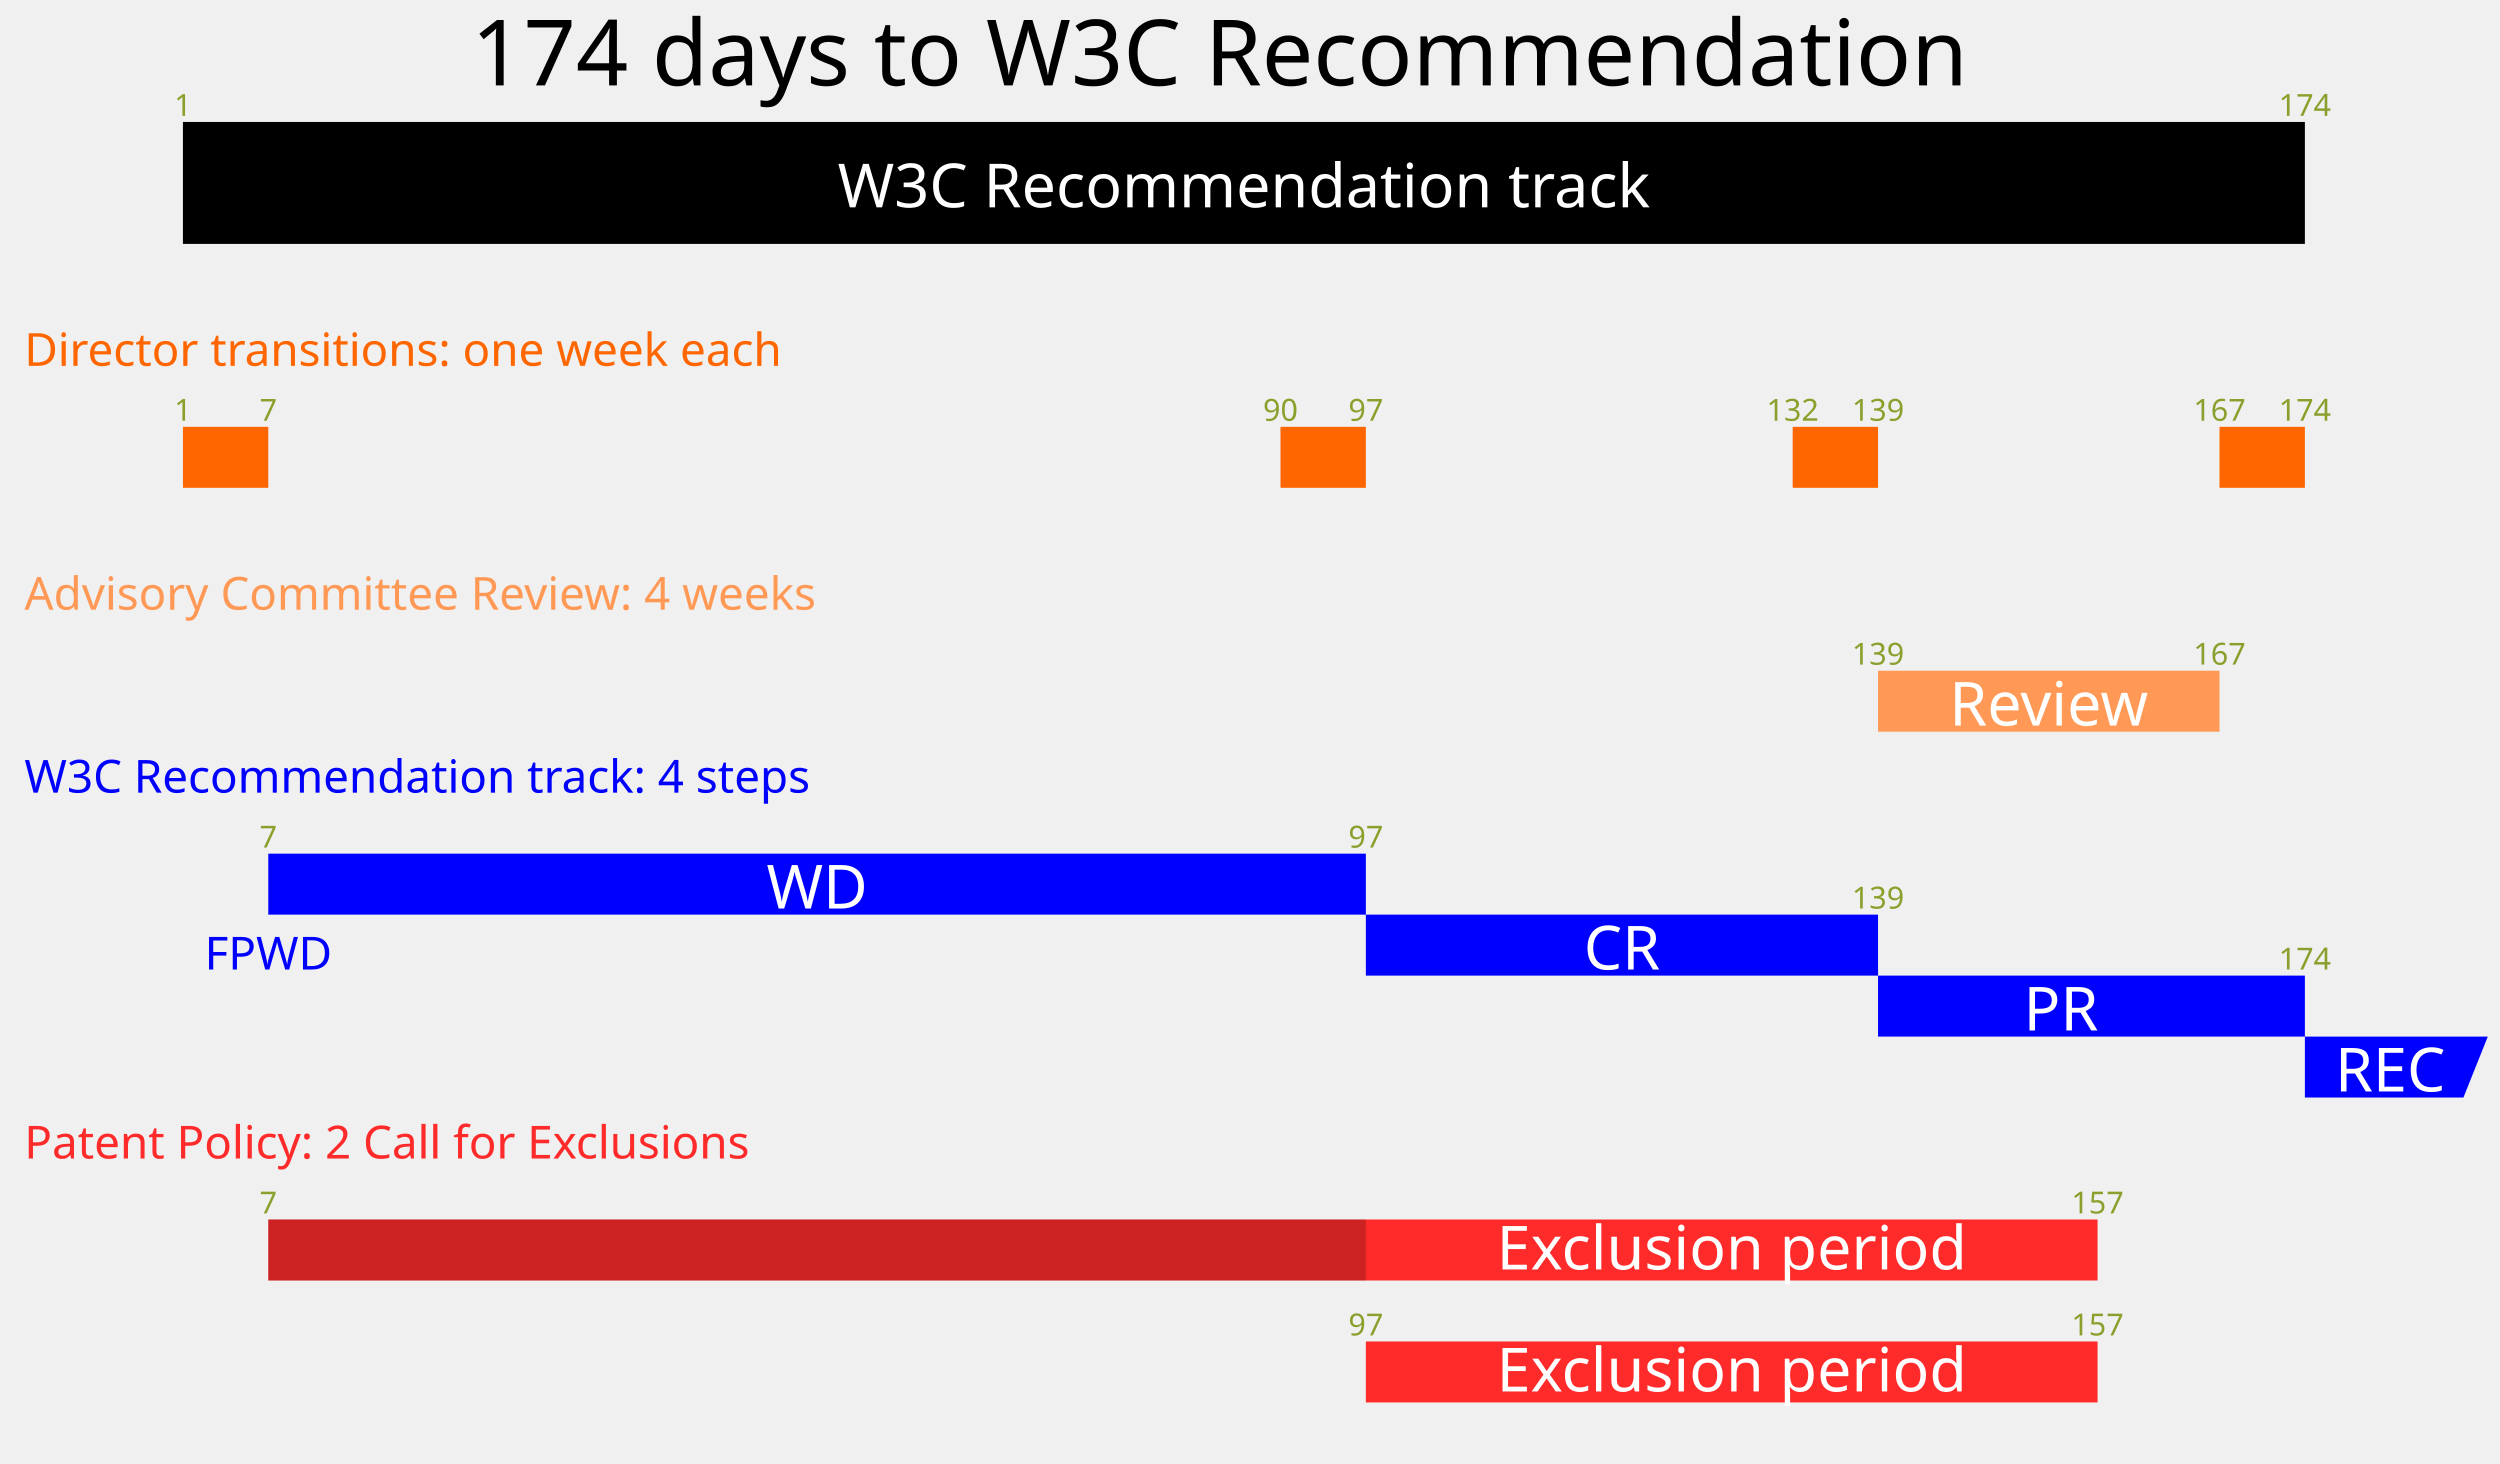
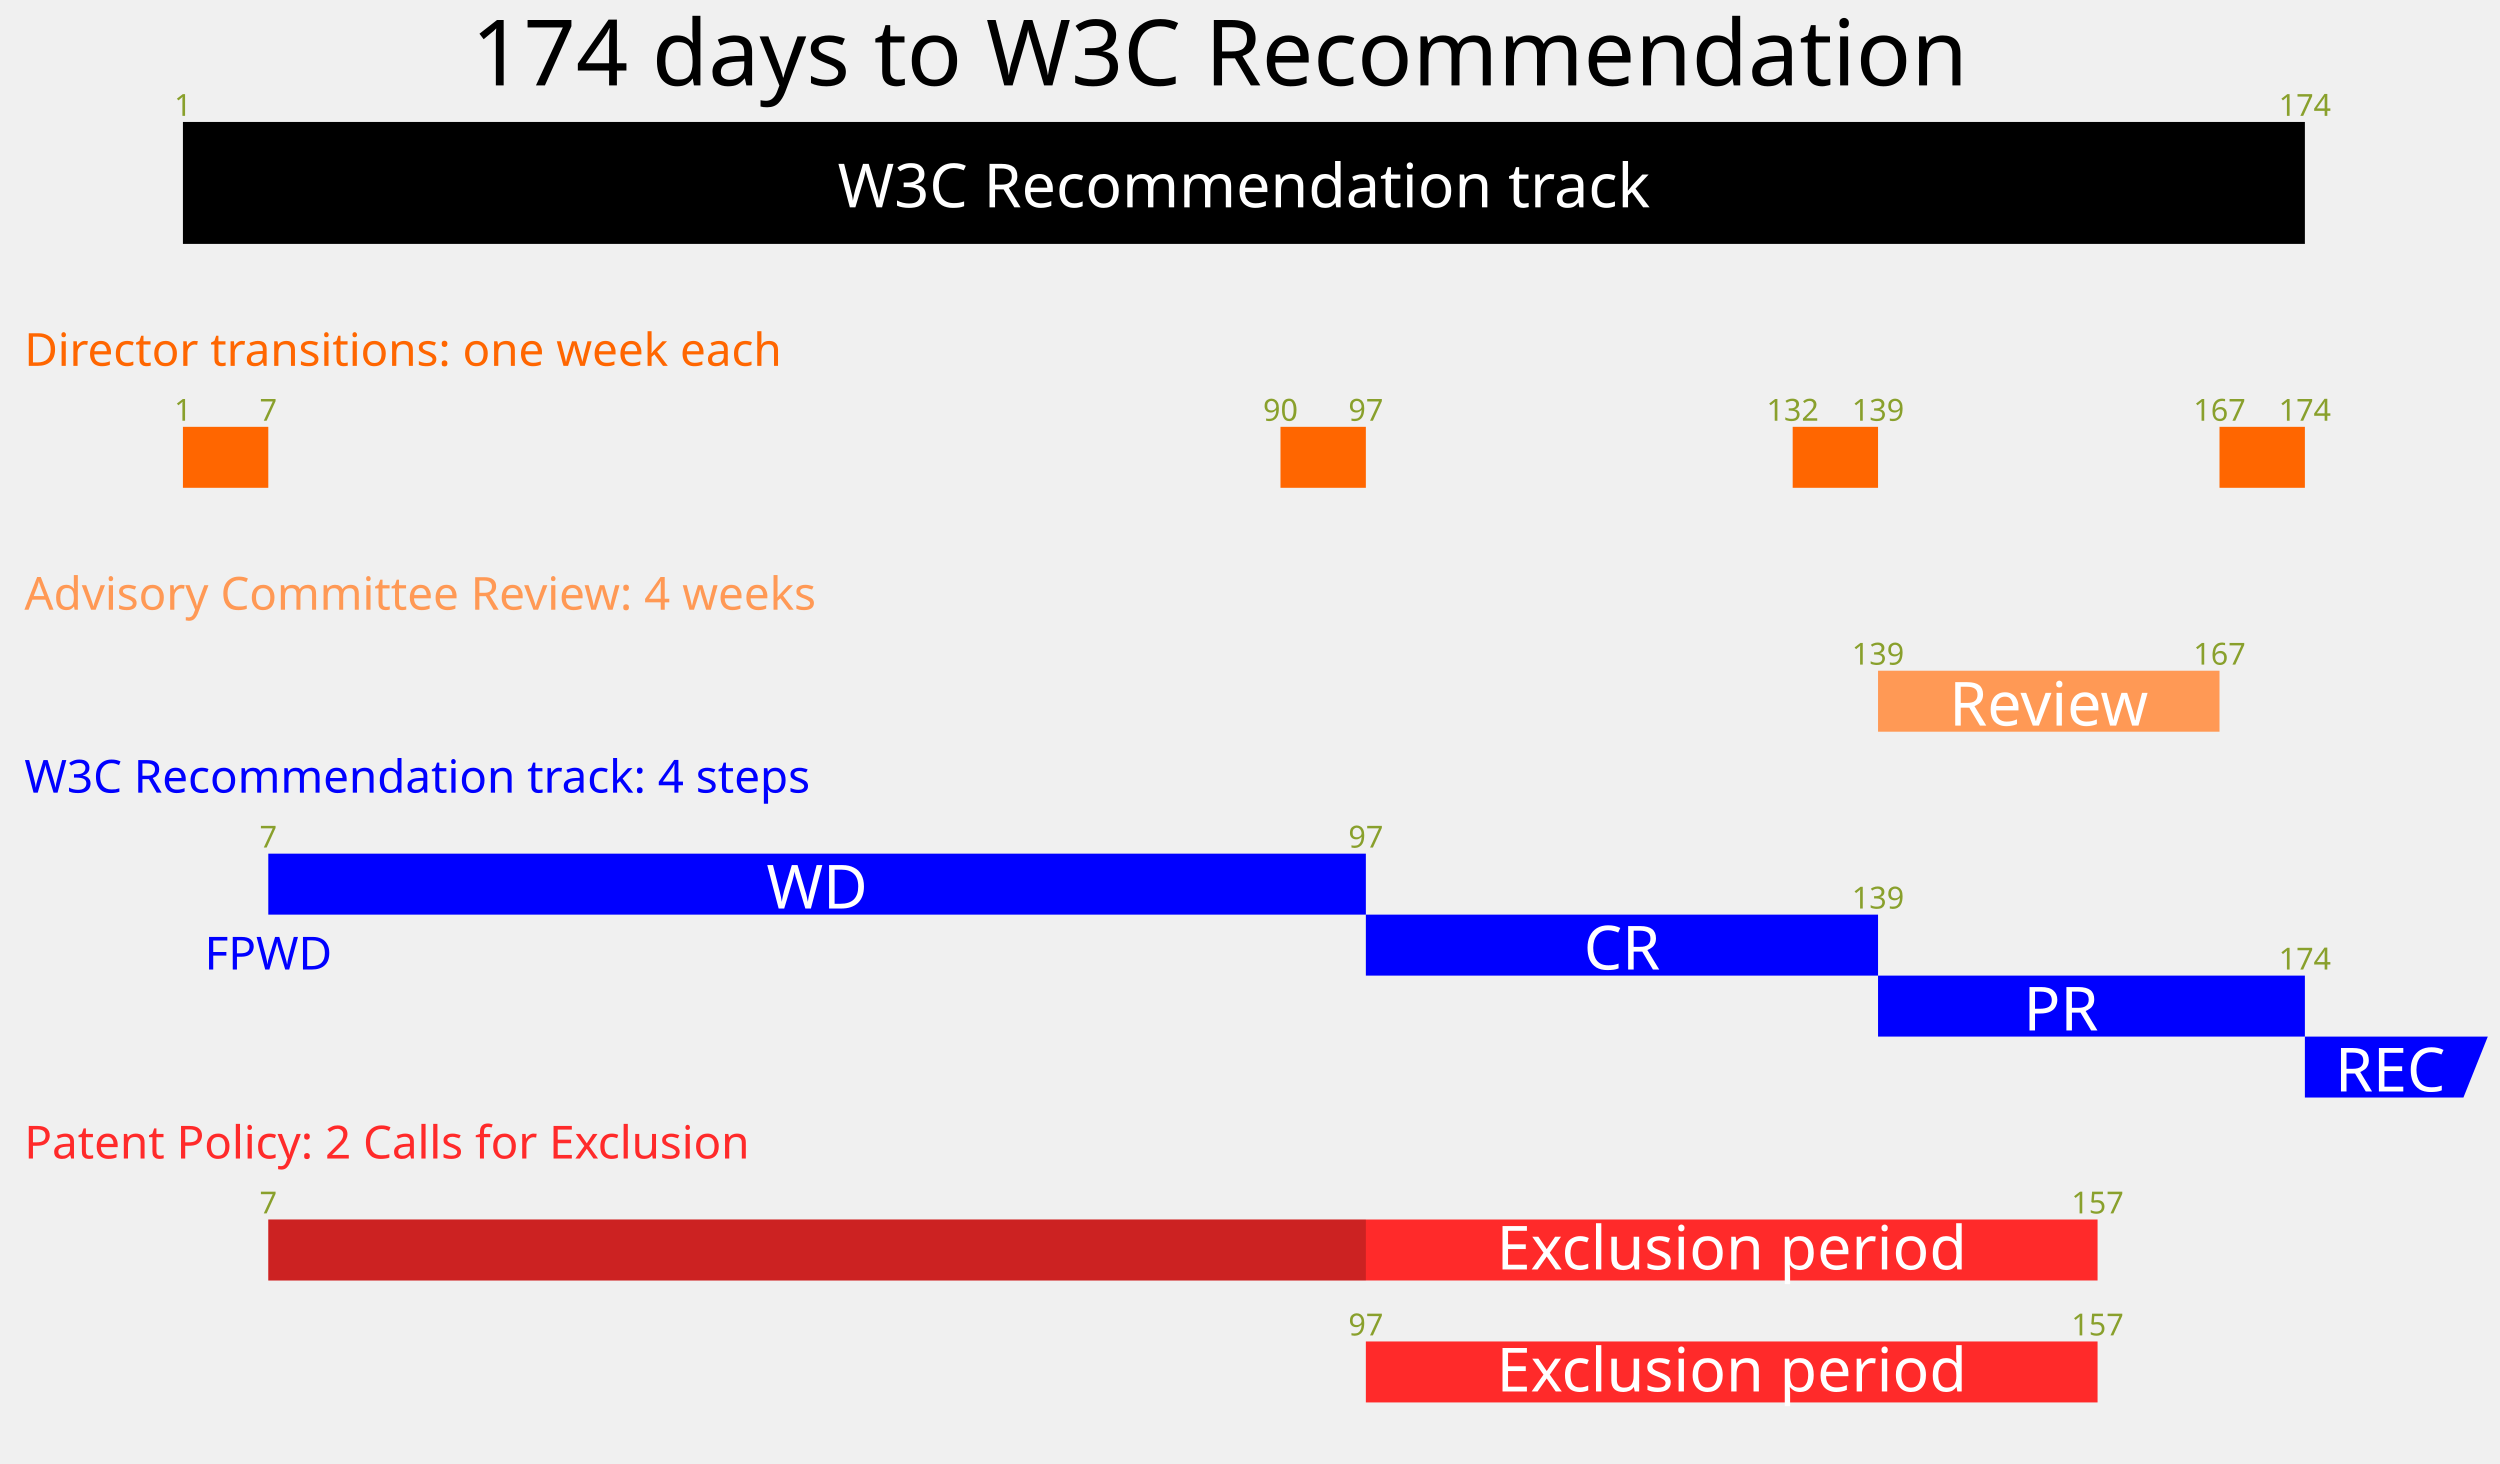
<svg xmlns="http://www.w3.org/2000/svg" viewBox="0 0 205 120">
  <style>
text { font-family: sans-serif; fill: black;}
text.label { font-size: 5px; fill:white; text-anchor:middle;}
text.title { font-size: 7.5px; text-anchor:middle;}
text.day { font-size: 2.5px;fill:#89a02c; text-anchor:middle;}
text.item { font-size:3.75px; }
#director-transitions, #director-transitions text.item { fill:#ff6600; }
#ac-review, #ac-review text.item { fill:#ff9955; }
#steps, #steps text.item { fill:#0000ff; }
#pp, #pp text.item { fill:#ff2a2a; }
</style>
  <g>
    <text class="title" role="heading" aria-level="2">
      <tspan x="100" y="7">174 days to W3C Recommendation</tspan>
    </text>
    <g role="list">
      <g aria-hidden="true" id="w3c-recommendation" transform="translate(15,10)">
        <rect style="fill:black;" width="174" height="10" aria-labelledby="w3c-recommendation-title" />
        <text class="label">
          <tspan x="87" y="7">W3C Recommendation track</tspan>
        </text>
        <text class="day">
          <tspan x="0" y="-0.5">1</tspan>
        </text>
        <text class="day">
          <tspan x="174" y="-0.5">174</tspan>
        </text>
      </g>
      <g id="director-transitions" transform="translate(15,35)" role="listitem" aria-labelledby="director-transitions-title">
        <text class="item">
          <tspan x="-13" y="-5">Director transitions: one week each</tspan>
        </text>
        <g role="list">
          <rect role="listitem" width="7" height="5" x="0" y="0" aria-label="Days 1 to 7: Director approves transition to FPWD" />
          <rect role="listitem" width="7" height="5" x="90" y="0" aria-label="Days 90 to 97: Director approves transition to CR" />
          <rect role="listitem" width="7" height="5" x="132" y="0" aria-label="Days 132 to 139: Director approves transition to PR" />
          <rect role="listitem" width="7" height="5" x="167" y="0" aria-label="Days 167 to 174: Director approves transition to Rec" />
        </g>
        <text aria-hidden="true" class="day">
          <tspan x="0" y="-0.5">1</tspan>
        </text>
        <text aria-hidden="true" class="day">
          <tspan x="7" y="-0.5">7</tspan>
        </text>
        <text aria-hidden="true" class="day">
          <tspan x="90" y="-0.5">90</tspan>
        </text>
        <text aria-hidden="true" class="day">
          <tspan x="97" y="-0.5">97</tspan>
        </text>
        <text aria-hidden="true" class="day">
          <tspan x="132" y="-0.5">132</tspan>
        </text>
        <text aria-hidden="true" class="day">
          <tspan x="139" y="-0.5">139</tspan>
        </text>
        <text aria-hidden="true" class="day">
          <tspan x="167" y="-0.5">167</tspan>
        </text>
        <text aria-hidden="true" class="day">
          <tspan x="174" y="-0.5">174</tspan>
        </text>
      </g>
      <g id="ac-review" transform="translate(15,55)" role="listitem" aria-labelledby="ac-review-title">
        <text class="item">
          <tspan x="-13" y="-5">Advisory Committee Review: 4 weeks</tspan>
        </text>
        <g role="list">
          <rect role="listitem" width="28" height="5" x="139" y="0" aria-label="Days 139 to 167: AC review" />
        </g>
        <text aria-hidden="true" id="ac-review-label" class="label">
          <tspan x="153" y="4.5">Review</tspan>
        </text>
        <text aria-hidden="true" class="day">
          <tspan x="139" y="-0.5">139</tspan>
        </text>
        <text aria-hidden="true" class="day">
          <tspan x="167" y="-0.5">167</tspan>
        </text>
      </g>
      <g id="steps" transform="translate(15,70)" role="listitem" aria-labelledby="steps-title">
        <text class="item">
          <tspan x="-13" y="-5">W3C Recommendation track: 4 steps</tspan>
        </text>
        <g role="list">
          <rect role="listitem" width="90" height="5" x="7" y="0" aria-label="Days 7 to 97: WD (including FPWD on day 7" />
          <rect role="listitem" width="42" height="5" x="97" y="5" aria-label="Days 97 to 139: CR" />
          <rect role="listitem" width="35" height="5" x="139" y="10" aria-label="Days 139 to 167: PR" />
          <path role="listitem" d="m 174,15 h 15 l -2,5 h -13 z" aria-label="Day 174: Rec" />
        </g>
        <text aria-hidden="true" id="fpwd" class="item" style="text-anchor:middle;">
          <tspan x="7" y="9.5">FPWD</tspan>
        </text>
        <text aria-hidden="true" id="wd" class="label">
          <tspan x="52" y="4.5">WD</tspan>
        </text>
        <text aria-hidden="true" id="cr" class="label">
          <tspan x="118" y="9.5">CR</tspan>
        </text>
        <text aria-hidden="true" id="pr" class="label">
          <tspan x="154" y="14.5">PR</tspan>
        </text>
        <text aria-hidden="true" id="rec" class="label">
          <tspan x="181" y="19.5">REC</tspan>
        </text>
        <text aria-hidden="true" class="day">
          <tspan x="7" y="-0.5">7</tspan>
        </text>
        <text aria-hidden="true" class="day">
          <tspan x="97" y="-0.5">97</tspan>
        </text>
        <text aria-hidden="true" class="day">
          <tspan x="139" y="4.5">139</tspan>
        </text>
        <text aria-hidden="true" class="day">
          <tspan x="174" y="9.5">174</tspan>
        </text>
      </g>
      <g id="pp" transform="translate(15,100)" role="listitem" aria-labelledby="pp-title">
        <text class="item">
-           <tspan x="-13" y="-5">Patent Policy: 2 Call for Exclusions</tspan>
+           <tspan x="-13" y="-5">Patent Policy: 2 Calls for Exclusion</tspan>
        </text>
        <g role="list">
          <rect role="listitem" width="150" height="5" x="7" y="0" aria-label="Days 7 to 157: first CFE (based on most recent WD)" />
          <rect role="listitem" width="60" height="5" x="97" y="10" aria-label="Days 97 to 157: second CFE (based on most recent WD)" />
          <rect aria-hidden="true" style="fill: black; opacity: 0.2;" width="90" height="5" x="7" y="0" aria-label="Latest working draft will be the Reference Draft" />
        </g>
        <text aria-hidden="true" id="cfe1" class="label">
          <tspan x="127" y="4.1">Exclusion period</tspan>
        </text>
        <text aria-hidden="true" id="cfe2" class="label">
          <tspan x="127" y="14.1">Exclusion period</tspan>
        </text>
        <text aria-hidden="true" class="day">
          <tspan x="7" y="-0.5">7</tspan>
        </text>
        <text aria-hidden="true" class="day">
          <tspan x="157" y="-0.5">157</tspan>
        </text>
        <text aria-hidden="true" class="day">
          <tspan x="97" y="9.5">97</tspan>
        </text>
        <text aria-hidden="true" class="day">
          <tspan x="157" y="9.5">157</tspan>
        </text>
      </g>
    </g>
  </g>
</svg>
